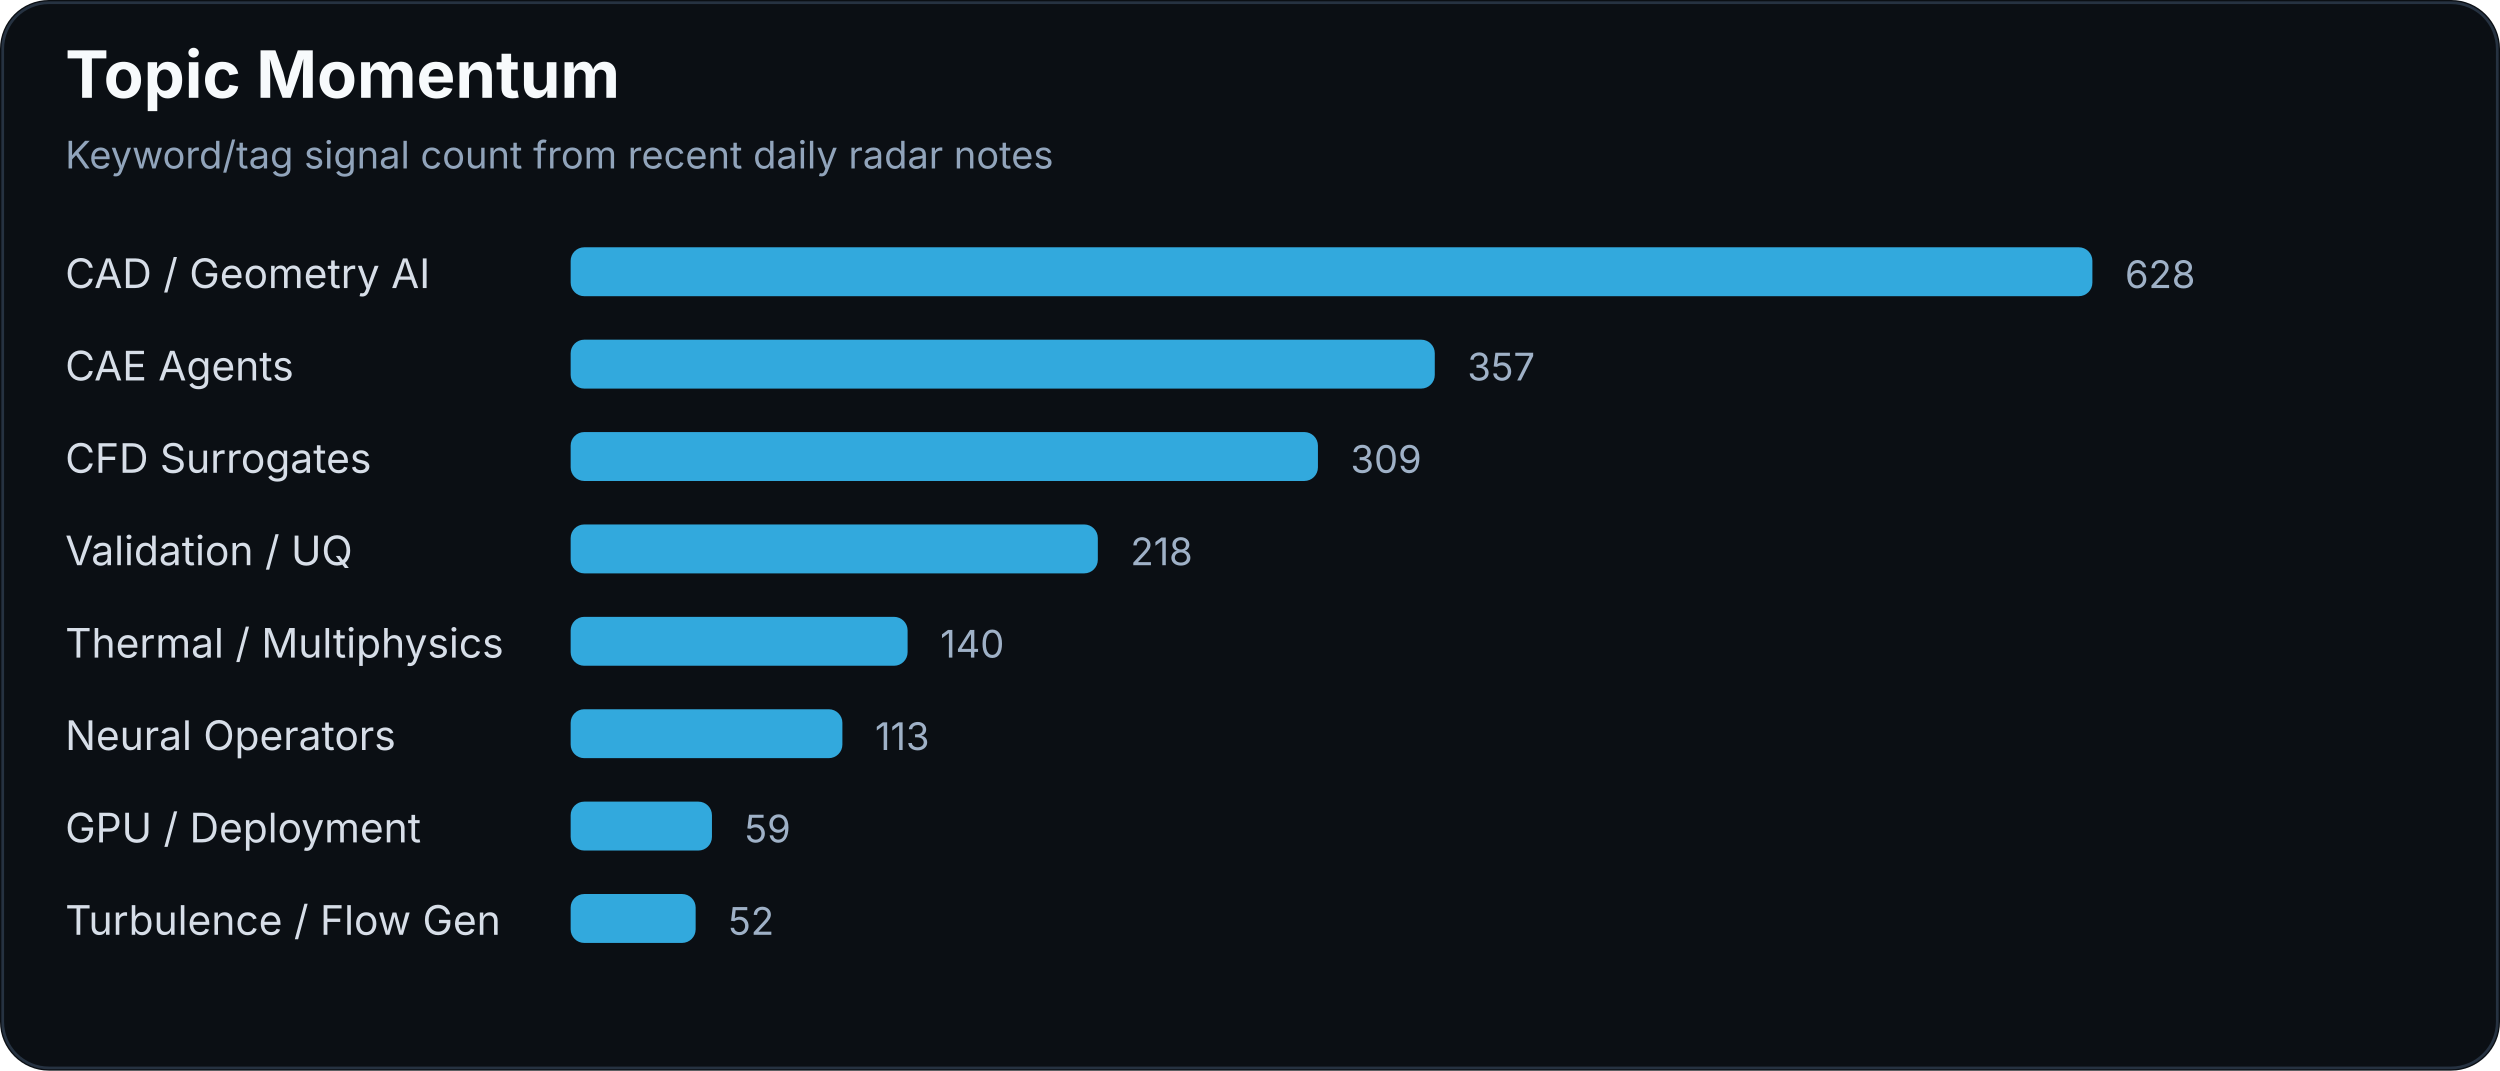
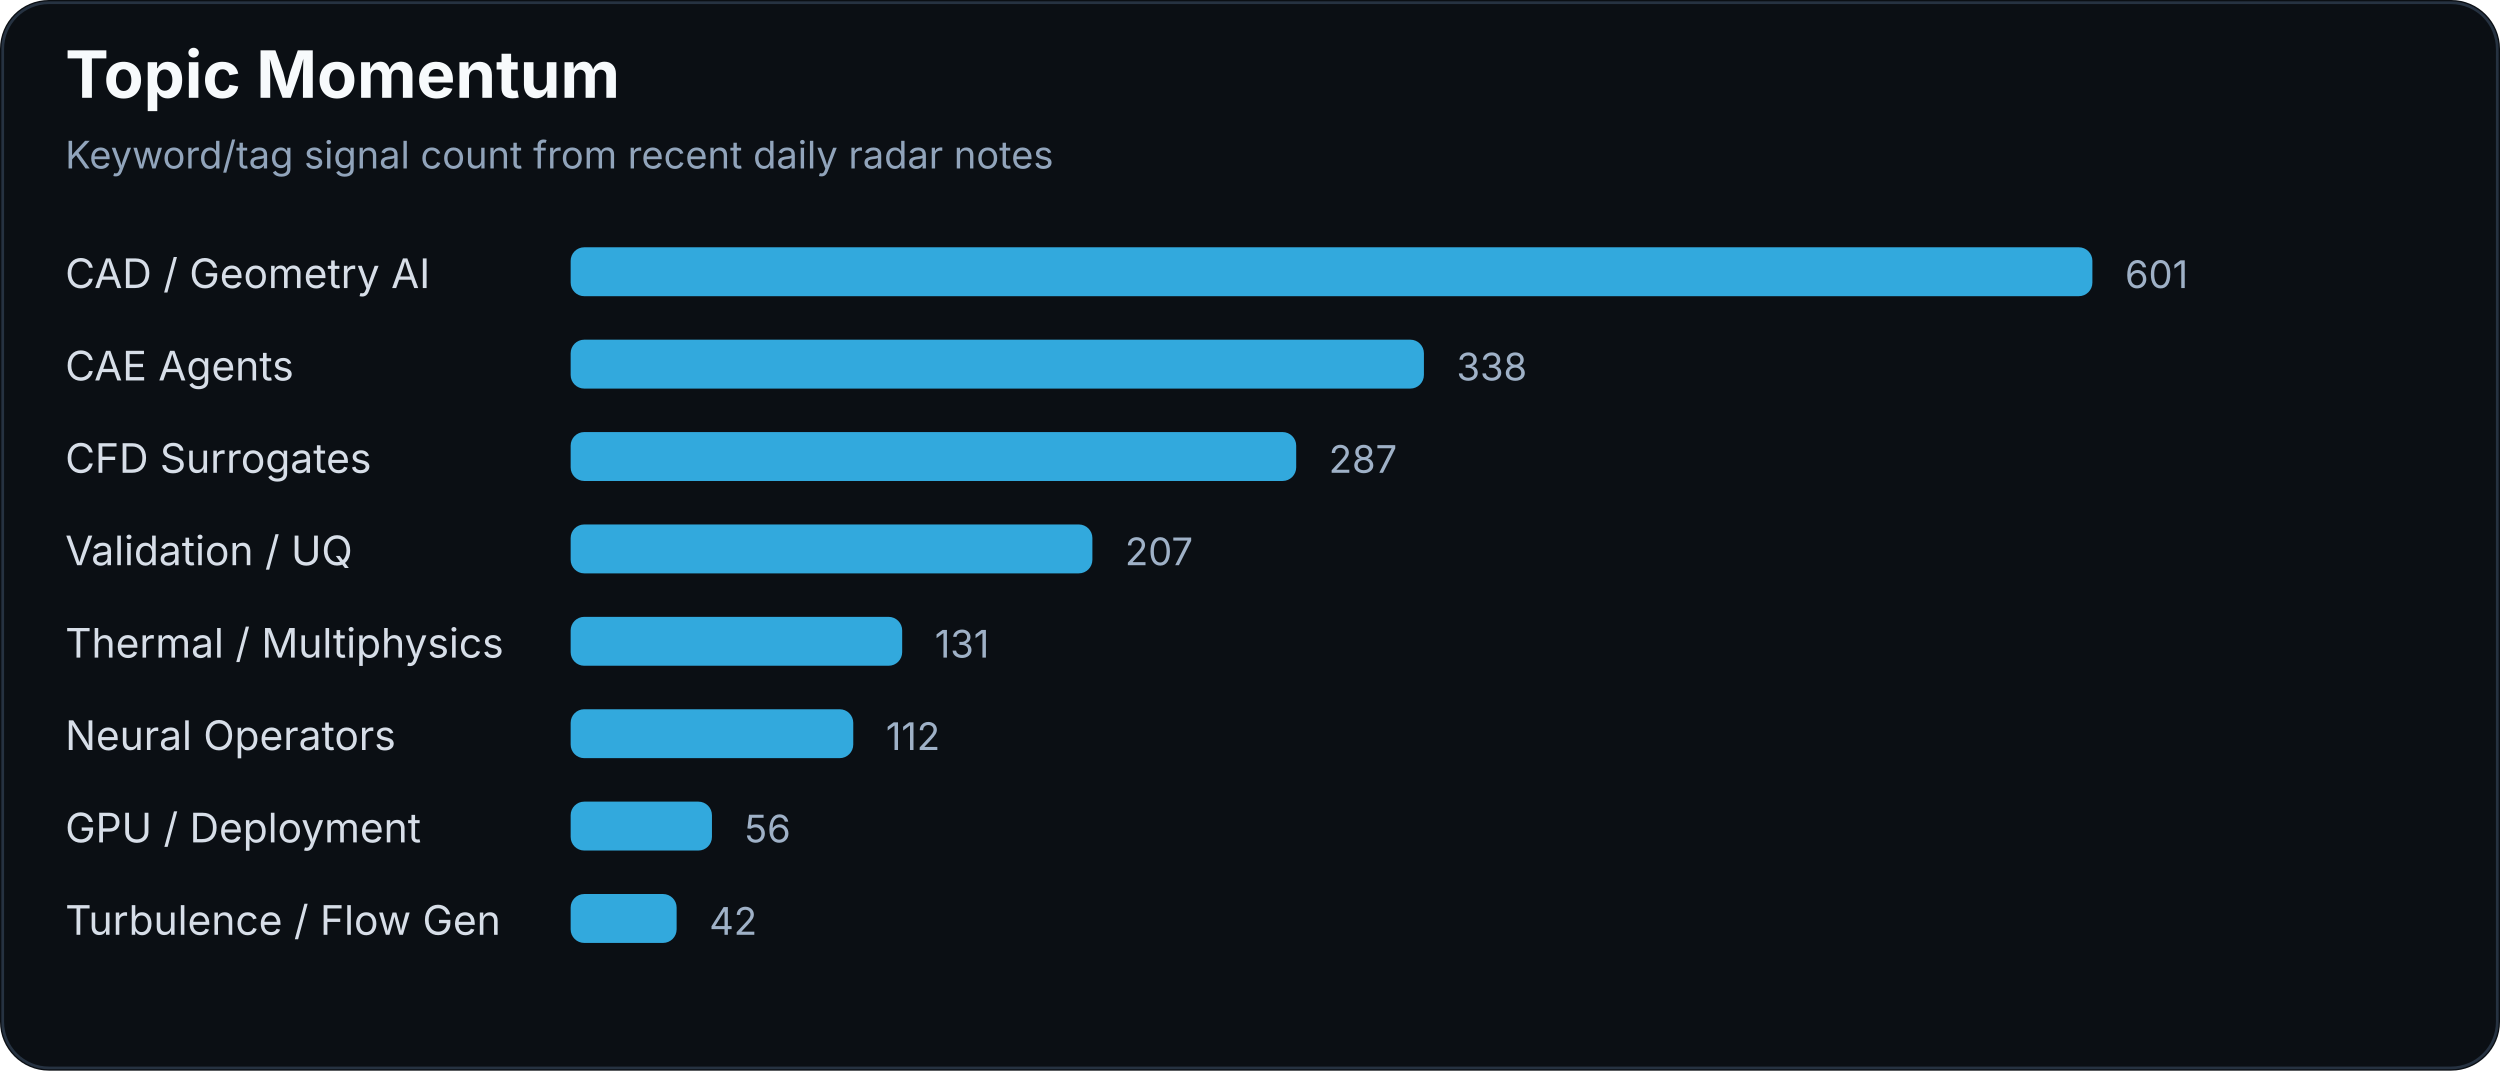
<svg xmlns="http://www.w3.org/2000/svg" width="920" height="394" viewBox="0 0 920 394">
  <rect width="100%" height="100%" rx="18" fill="#0b0f14" />
  <rect x="1" y="1" width="918" height="392" rx="17" fill="none" stroke="#263241" />
  <text x="24" y="36" font-size="24" font-family="Inter, ui-sans-serif, system-ui, -apple-system, Segoe UI, sans-serif" font-weight="700" fill="#f7fafc">Topic Momentum</text>
  <text x="24" y="62" font-size="14" font-family="Inter, ui-sans-serif, system-ui, -apple-system, Segoe UI, sans-serif" fill="#91a4bb">Keyword/tag signal count from recent daily radar notes</text>
  <g font-family="Inter, ui-sans-serif, system-ui, -apple-system, Segoe UI, sans-serif">
    <text x="24" y="106" font-size="15" fill="#d7dee8">CAD / Geometry AI</text>
    <rect x="210" y="91" width="560" height="18" rx="5" fill="#38bdf8" opacity="0.88" />
-     <text x="782" y="106" font-size="14" fill="#9fb1c7">628</text>
+     <text x="782" y="106" font-size="14" fill="#9fb1c7">601</text>
    <text x="24" y="140" font-size="15" fill="#d7dee8">CAE Agents</text>
-     <rect x="210" y="125" width="318" height="18" rx="5" fill="#38bdf8" opacity="0.88" />
-     <text x="540" y="140" font-size="14" fill="#9fb1c7">357</text>
+     <rect x="210" y="125" width="314" height="18" rx="5" fill="#38bdf8" opacity="0.88" />
+     <text x="536" y="140" font-size="14" fill="#9fb1c7">338</text>
    <text x="24" y="174" font-size="15" fill="#d7dee8">CFD Surrogates</text>
-     <rect x="210" y="159" width="275" height="18" rx="5" fill="#38bdf8" opacity="0.88" />
-     <text x="497" y="174" font-size="14" fill="#9fb1c7">309</text>
+     <rect x="210" y="159" width="267" height="18" rx="5" fill="#38bdf8" opacity="0.88" />
+     <text x="489" y="174" font-size="14" fill="#9fb1c7">287</text>
    <text x="24" y="208" font-size="15" fill="#d7dee8">Validation / UQ</text>
-     <rect x="210" y="193" width="194" height="18" rx="5" fill="#38bdf8" opacity="0.88" />
-     <text x="416" y="208" font-size="14" fill="#9fb1c7">218</text>
+     <rect x="210" y="193" width="192" height="18" rx="5" fill="#38bdf8" opacity="0.88" />
+     <text x="414" y="208" font-size="14" fill="#9fb1c7">207</text>
    <text x="24" y="242" font-size="15" fill="#d7dee8">Thermal / Multiphysics</text>
-     <rect x="210" y="227" width="124" height="18" rx="5" fill="#38bdf8" opacity="0.88" />
-     <text x="346" y="242" font-size="14" fill="#9fb1c7">140</text>
+     <rect x="210" y="227" width="122" height="18" rx="5" fill="#38bdf8" opacity="0.88" />
+     <text x="344" y="242" font-size="14" fill="#9fb1c7">131</text>
    <text x="24" y="276" font-size="15" fill="#d7dee8">Neural Operators</text>
-     <rect x="210" y="261" width="100" height="18" rx="5" fill="#38bdf8" opacity="0.88" />
-     <text x="322" y="276" font-size="14" fill="#9fb1c7">113</text>
+     <rect x="210" y="261" width="104" height="18" rx="5" fill="#38bdf8" opacity="0.88" />
+     <text x="326" y="276" font-size="14" fill="#9fb1c7">112</text>
    <text x="24" y="310" font-size="15" fill="#d7dee8">GPU / Deployment</text>
    <rect x="210" y="295" width="52" height="18" rx="5" fill="#38bdf8" opacity="0.88" />
-     <text x="274" y="310" font-size="14" fill="#9fb1c7">59</text>
+     <text x="274" y="310" font-size="14" fill="#9fb1c7">56</text>
    <text x="24" y="344" font-size="15" fill="#d7dee8">Turbulence / Flow Gen</text>
-     <rect x="210" y="329" width="46" height="18" rx="5" fill="#38bdf8" opacity="0.88" />
-     <text x="268" y="344" font-size="14" fill="#9fb1c7">52</text>
+     <rect x="210" y="329" width="39" height="18" rx="5" fill="#38bdf8" opacity="0.88" />
+     <text x="261" y="344" font-size="14" fill="#9fb1c7">42</text>
  </g>
</svg>
